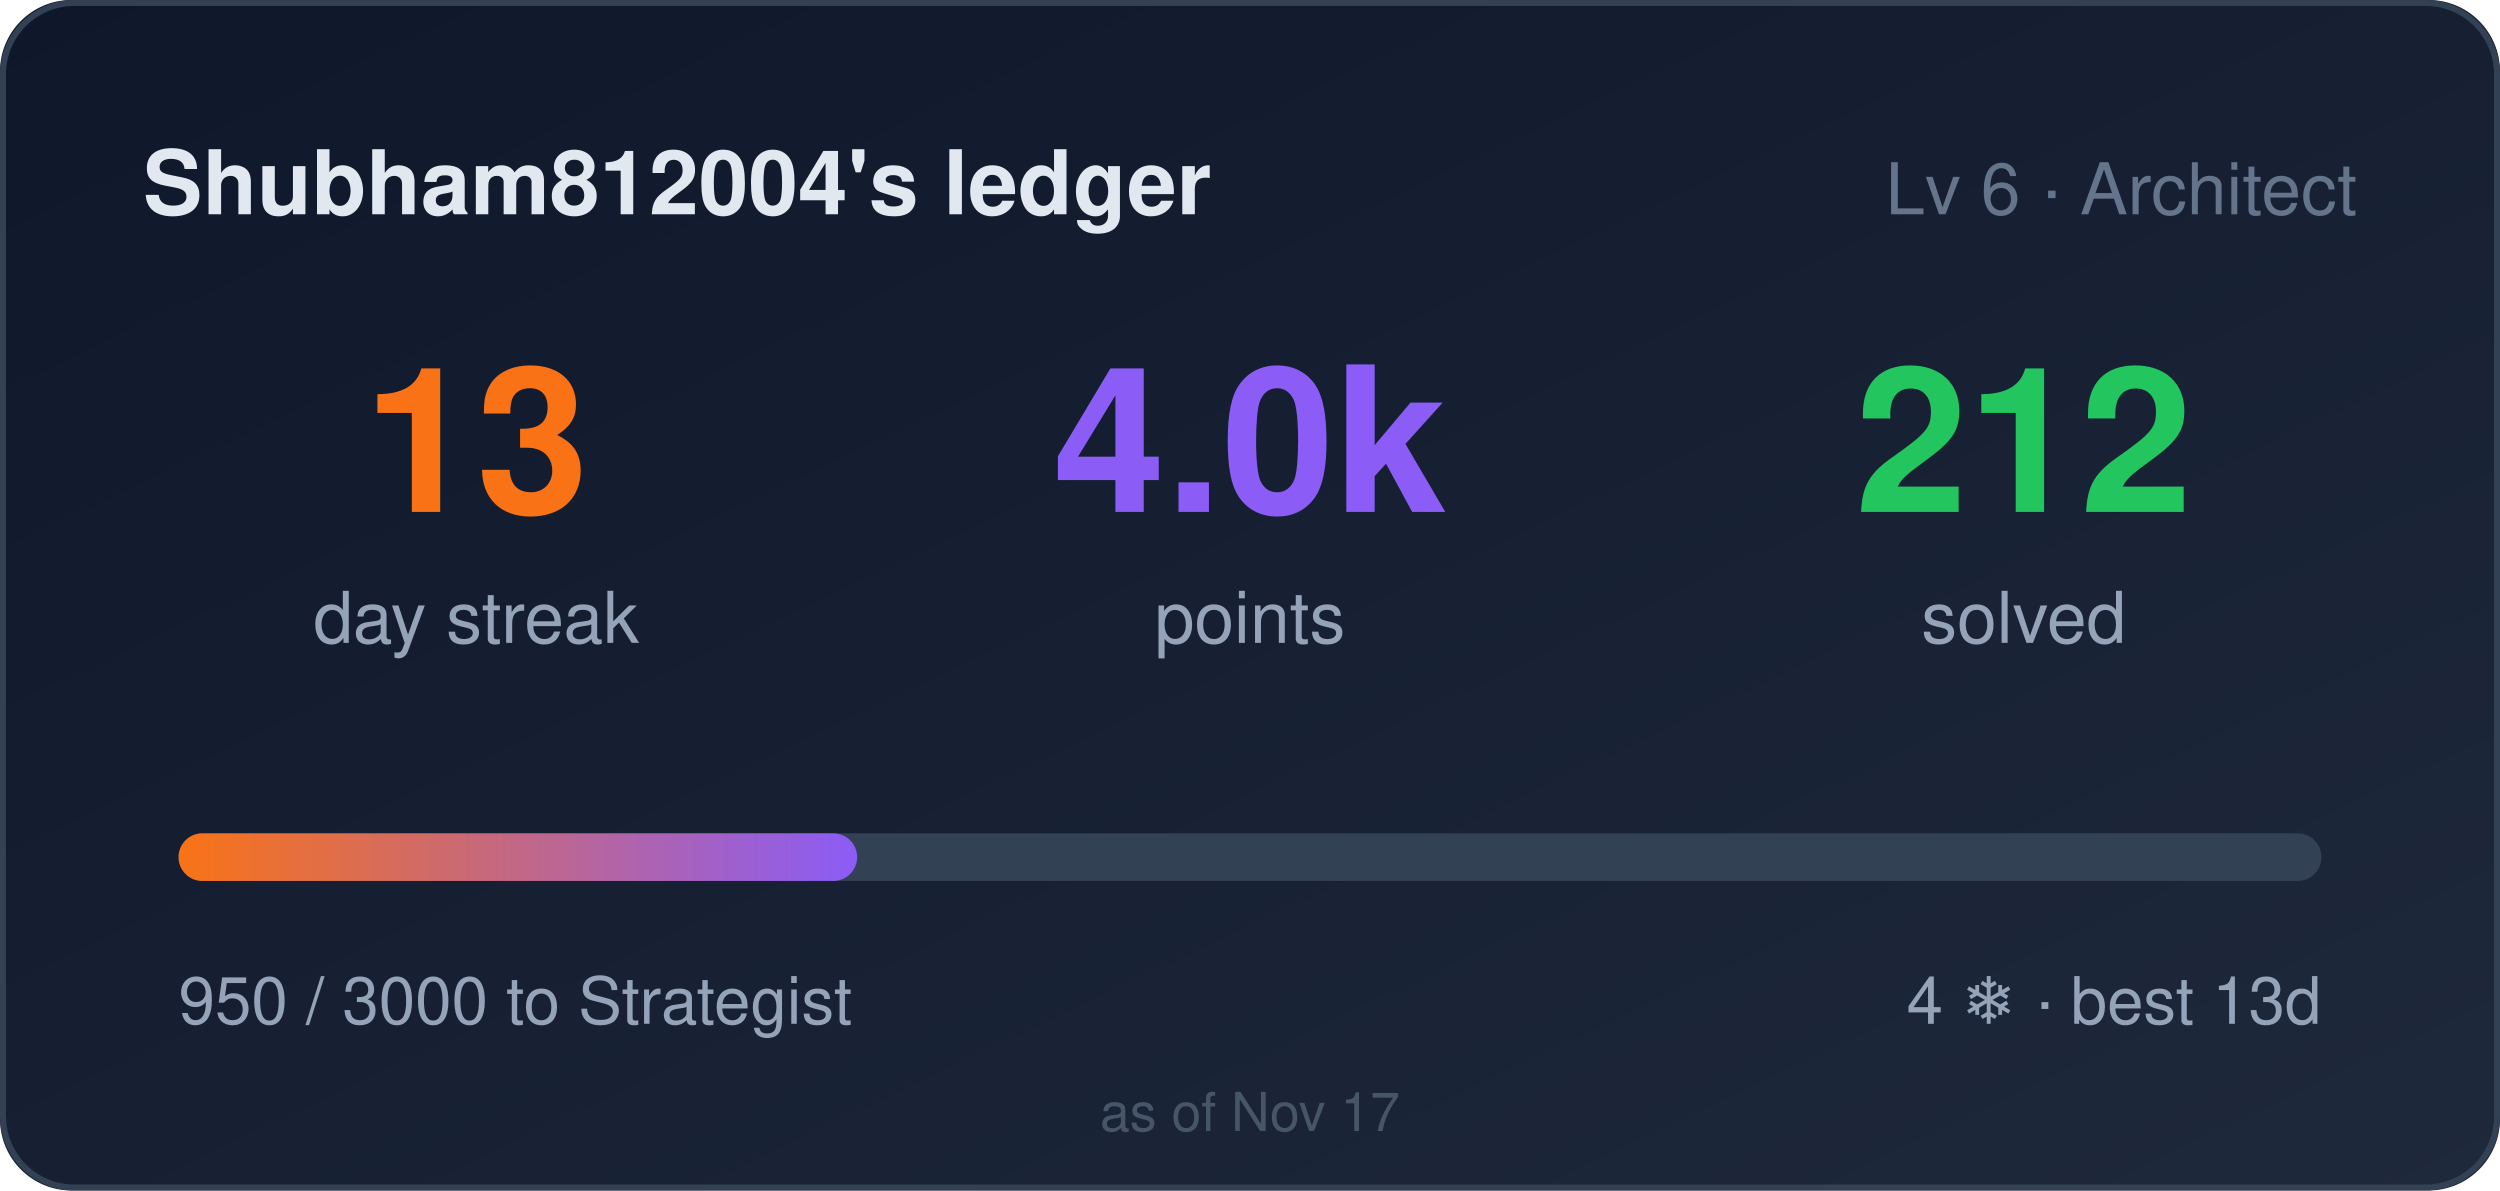
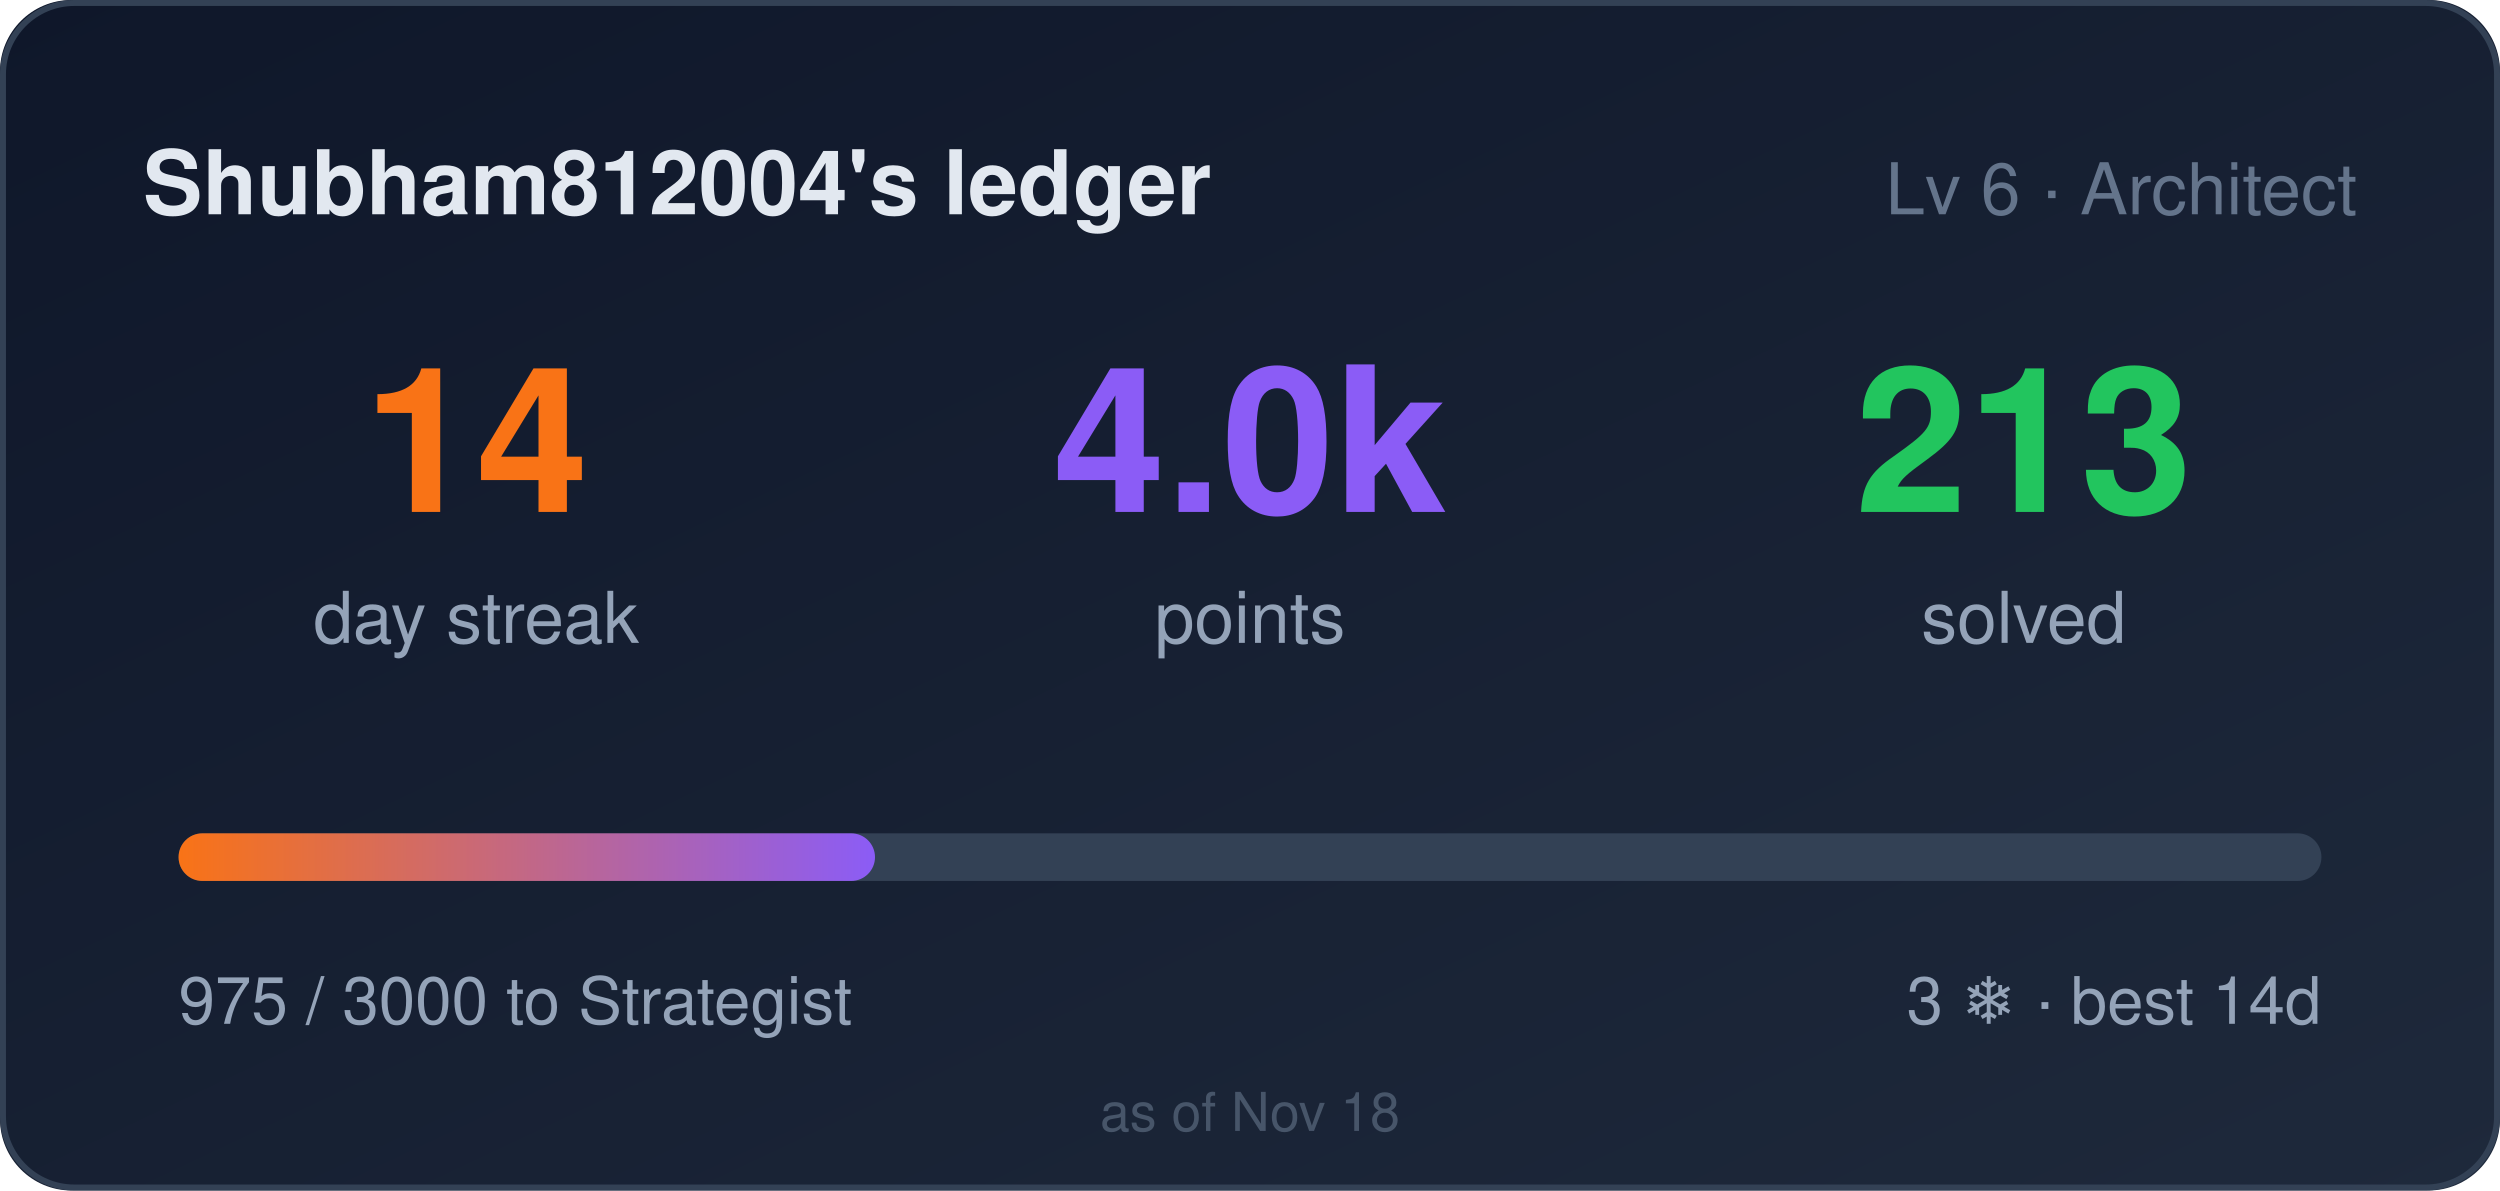
- <svg xmlns="http://www.w3.org/2000/svg" width="420" height="200" role="img" aria-label="Shubham812004's ledger: 13 day streak, 3950 points">
+ <svg xmlns="http://www.w3.org/2000/svg" width="420" height="200" role="img" aria-label="Shubham812004's ledger: 14 day streak, 3975 points">
  <style>
    .bar,.n{transform-box:fill-box}
    .bar{transform-origin:left center}
    @media (prefers-reduced-motion: no-preference){
      .bar{animation:cl-grow .9s cubic-bezier(.22,1,.36,1) both}
      .n{animation:cl-rise .5s ease-out both}
      .n2{animation-delay:.08s}
      .n3{animation-delay:.16s}
    }
    @keyframes cl-grow{from{transform:scaleX(0)}to{transform:scaleX(1)}}
    @keyframes cl-rise{from{opacity:0;transform:translateY(6px)}to{opacity:1;transform:none}}
  </style>
  <defs>
    <linearGradient id="bg" x1="0" y1="0" x2="1" y2="1">
      <stop offset="0" stop-color="#0f172a" />
      <stop offset="1" stop-color="#1e293b" />
    </linearGradient>
    <linearGradient id="bar" x1="0" y1="0" x2="1" y2="0">
      <stop offset="0" stop-color="#f97316" />
      <stop offset="1" stop-color="#8b5cf6" />
    </linearGradient>
  </defs>
  <rect width="420" height="200" rx="12" fill="url(#bg)" />
  <rect x="0.5" y="0.5" width="419" height="199" rx="12" fill="none" stroke="#334155" />
  <text x="24" y="36" fill="#e2e8f0" font-size="15" font-weight="600" font-family="Segoe UI,Helvetica,Arial,sans-serif">Shubham812004's ledger</text>
  <text x="396" y="36" fill="#64748b" font-size="12" text-anchor="end" font-family="Segoe UI,Helvetica,Arial,sans-serif">Lv 6 · Architect</text>
  <g font-family="Segoe UI,Helvetica,Arial,sans-serif">
-     <text class="n n1" x="80" y="86" fill="#f97316" font-size="34" font-weight="700" text-anchor="middle">13</text>
+     <text class="n n1" x="80" y="86" fill="#f97316" font-size="34" font-weight="700" text-anchor="middle">14</text>
    <text x="80" y="108" fill="#94a3b8" font-size="12" text-anchor="middle">day streak</text>
    <text class="n n2" x="210" y="86" fill="#8b5cf6" font-size="34" font-weight="700" text-anchor="middle">4.0k</text>
    <text x="210" y="108" fill="#94a3b8" font-size="12" text-anchor="middle">points</text>
-     <text class="n n3" x="340" y="86" fill="#22c55e" font-size="34" font-weight="700" text-anchor="middle">212</text>
+     <text class="n n3" x="340" y="86" fill="#22c55e" font-size="34" font-weight="700" text-anchor="middle">213</text>
    <text x="340" y="108" fill="#94a3b8" font-size="12" text-anchor="middle">solved</text>
  </g>
  <rect x="30" y="140" width="360" height="8" rx="4" fill="#334155" />
-   <rect class="bar" x="30" y="140" width="114" height="8" rx="4" fill="url(#bar)" />
-   <text x="30" y="172" fill="#94a3b8" font-size="11" font-family="Segoe UI,Helvetica,Arial,sans-serif">950 / 3000 to Strategist</text>
-   <text x="390" y="172" fill="#94a3b8" font-size="11" text-anchor="end" font-family="Segoe UI,Helvetica,Arial,sans-serif">4 ❄ · best 13d</text>
-   <text x="210" y="190" fill="#475569" font-size="9" text-anchor="middle" font-family="Segoe UI,Helvetica,Arial,sans-serif">as of Nov 17</text>
+   <rect class="bar" x="30" y="140" width="117" height="8" rx="4" fill="url(#bar)" />
+   <text x="30" y="172" fill="#94a3b8" font-size="11" font-family="Segoe UI,Helvetica,Arial,sans-serif">975 / 3000 to Strategist</text>
+   <text x="390" y="172" fill="#94a3b8" font-size="11" text-anchor="end" font-family="Segoe UI,Helvetica,Arial,sans-serif">3 ❄ · best 14d</text>
+   <text x="210" y="190" fill="#475569" font-size="9" text-anchor="middle" font-family="Segoe UI,Helvetica,Arial,sans-serif">as of Nov 18</text>
</svg>
